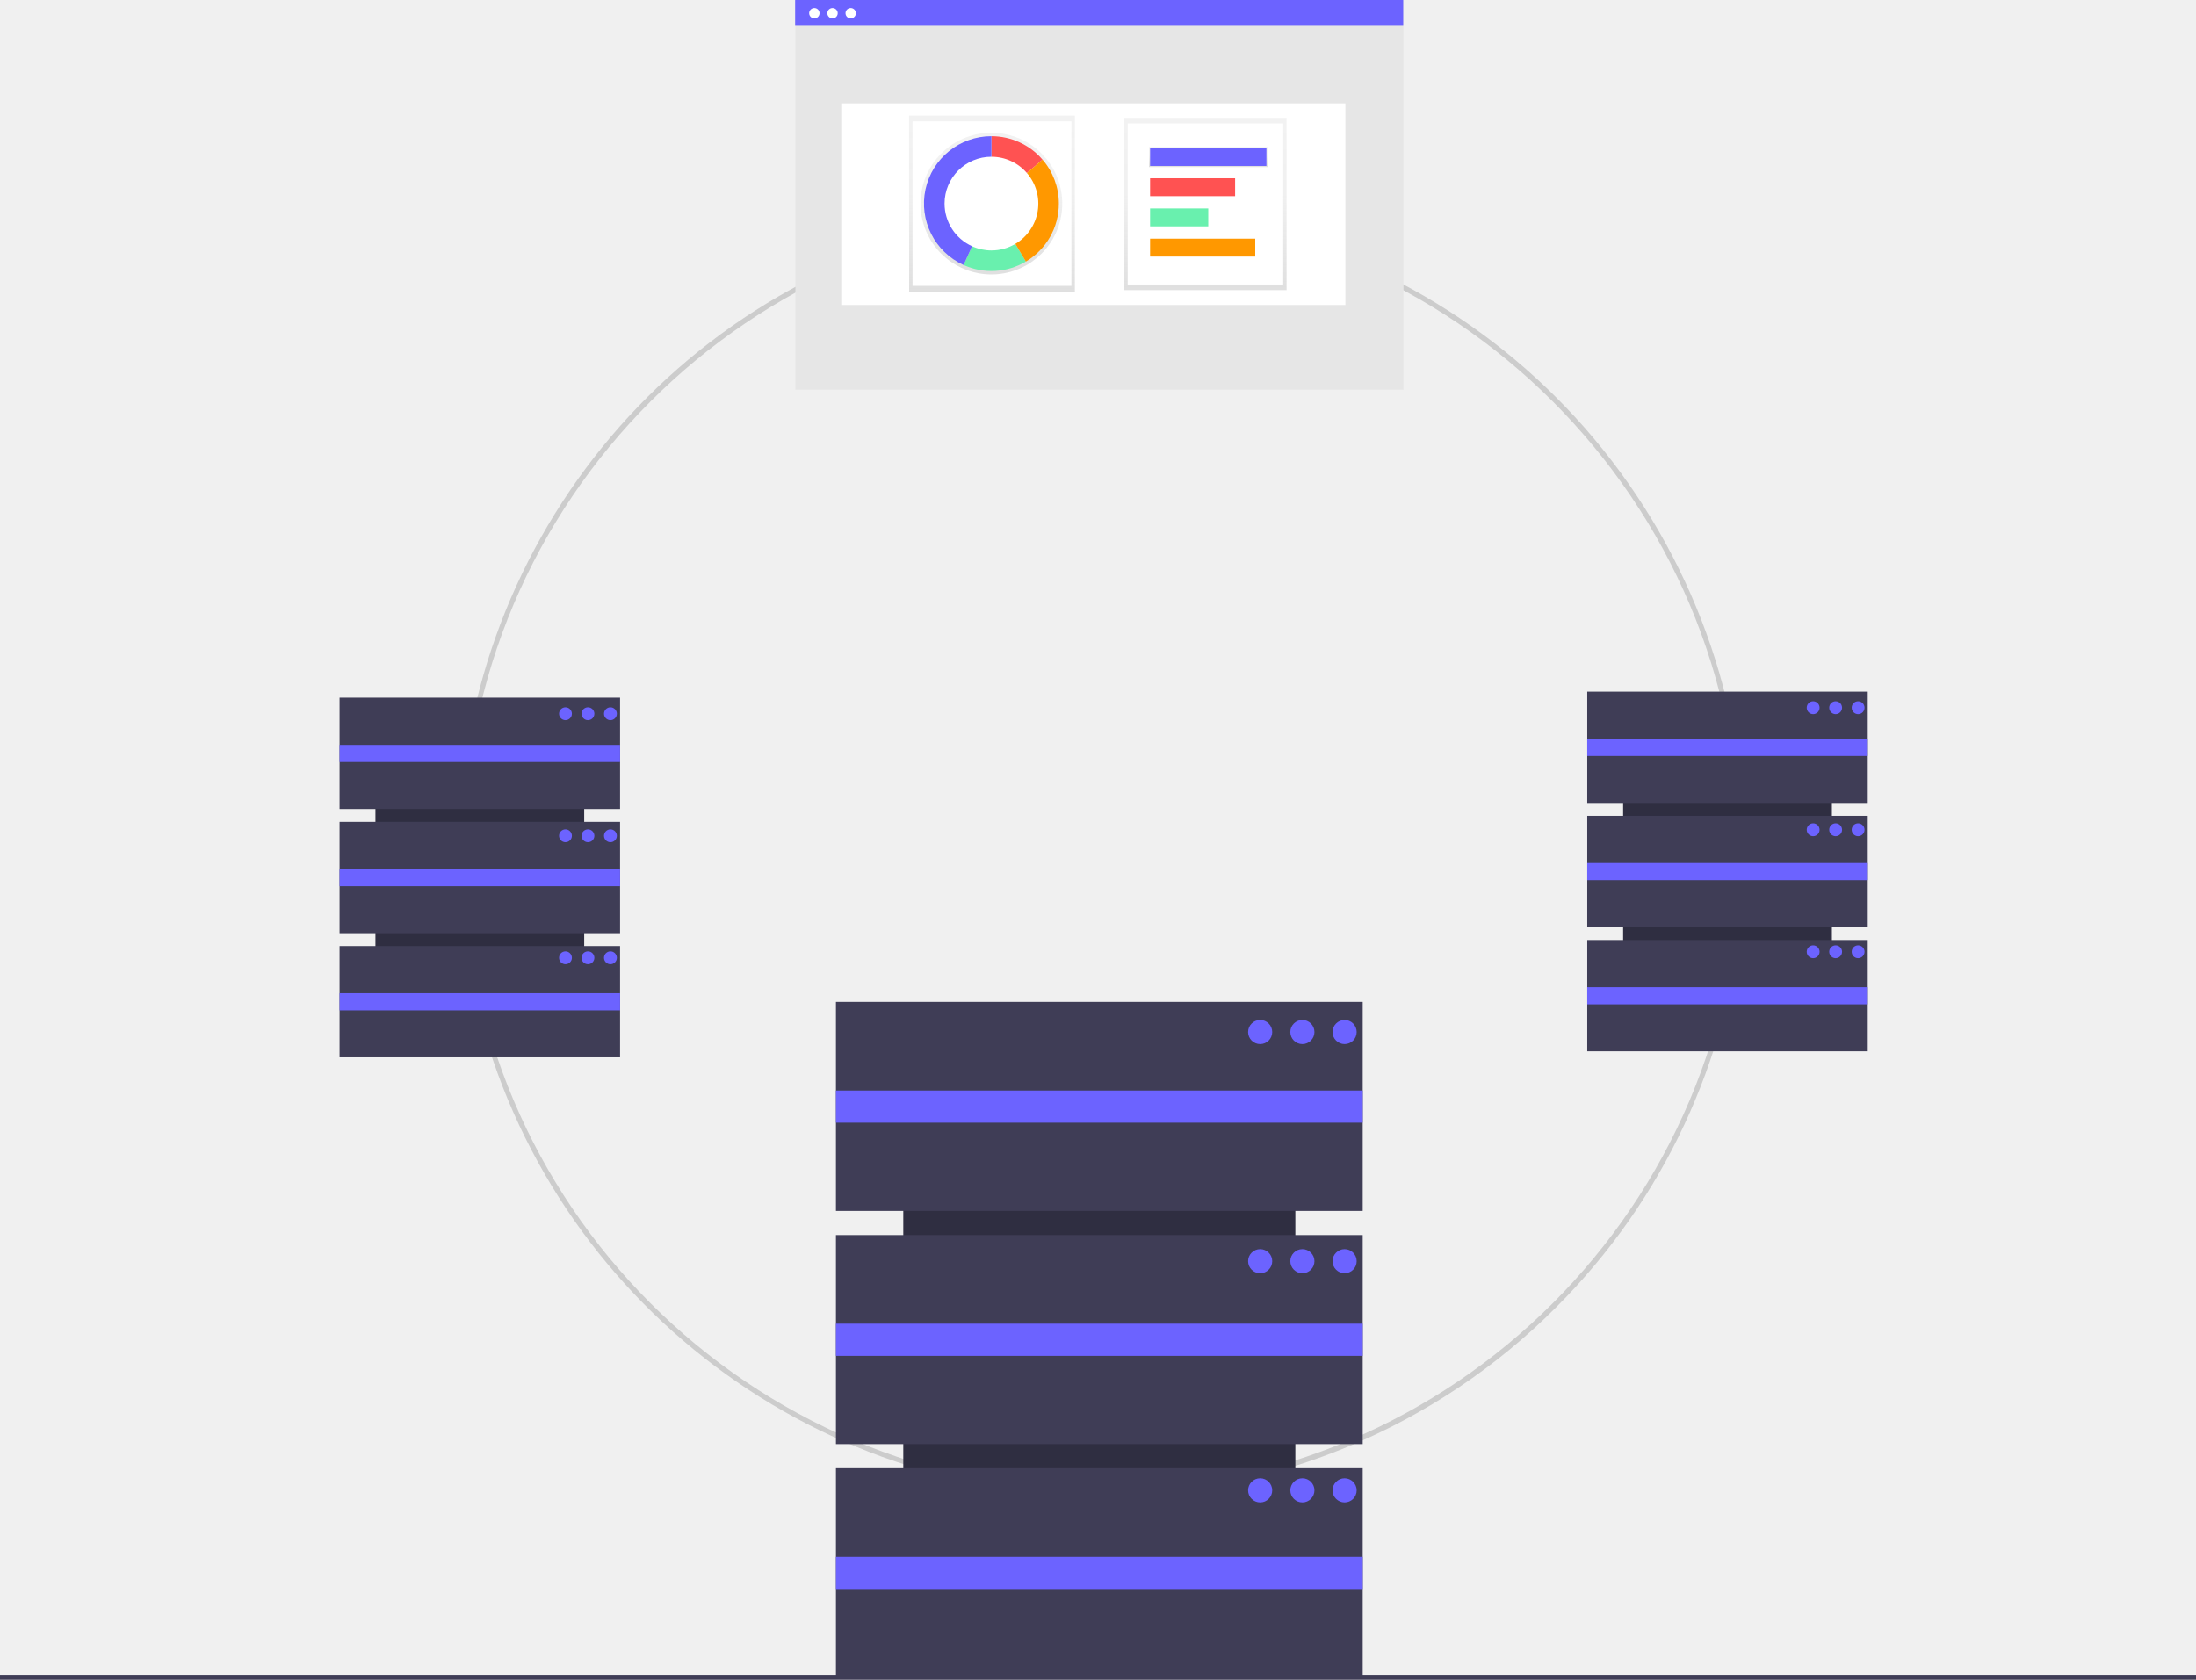
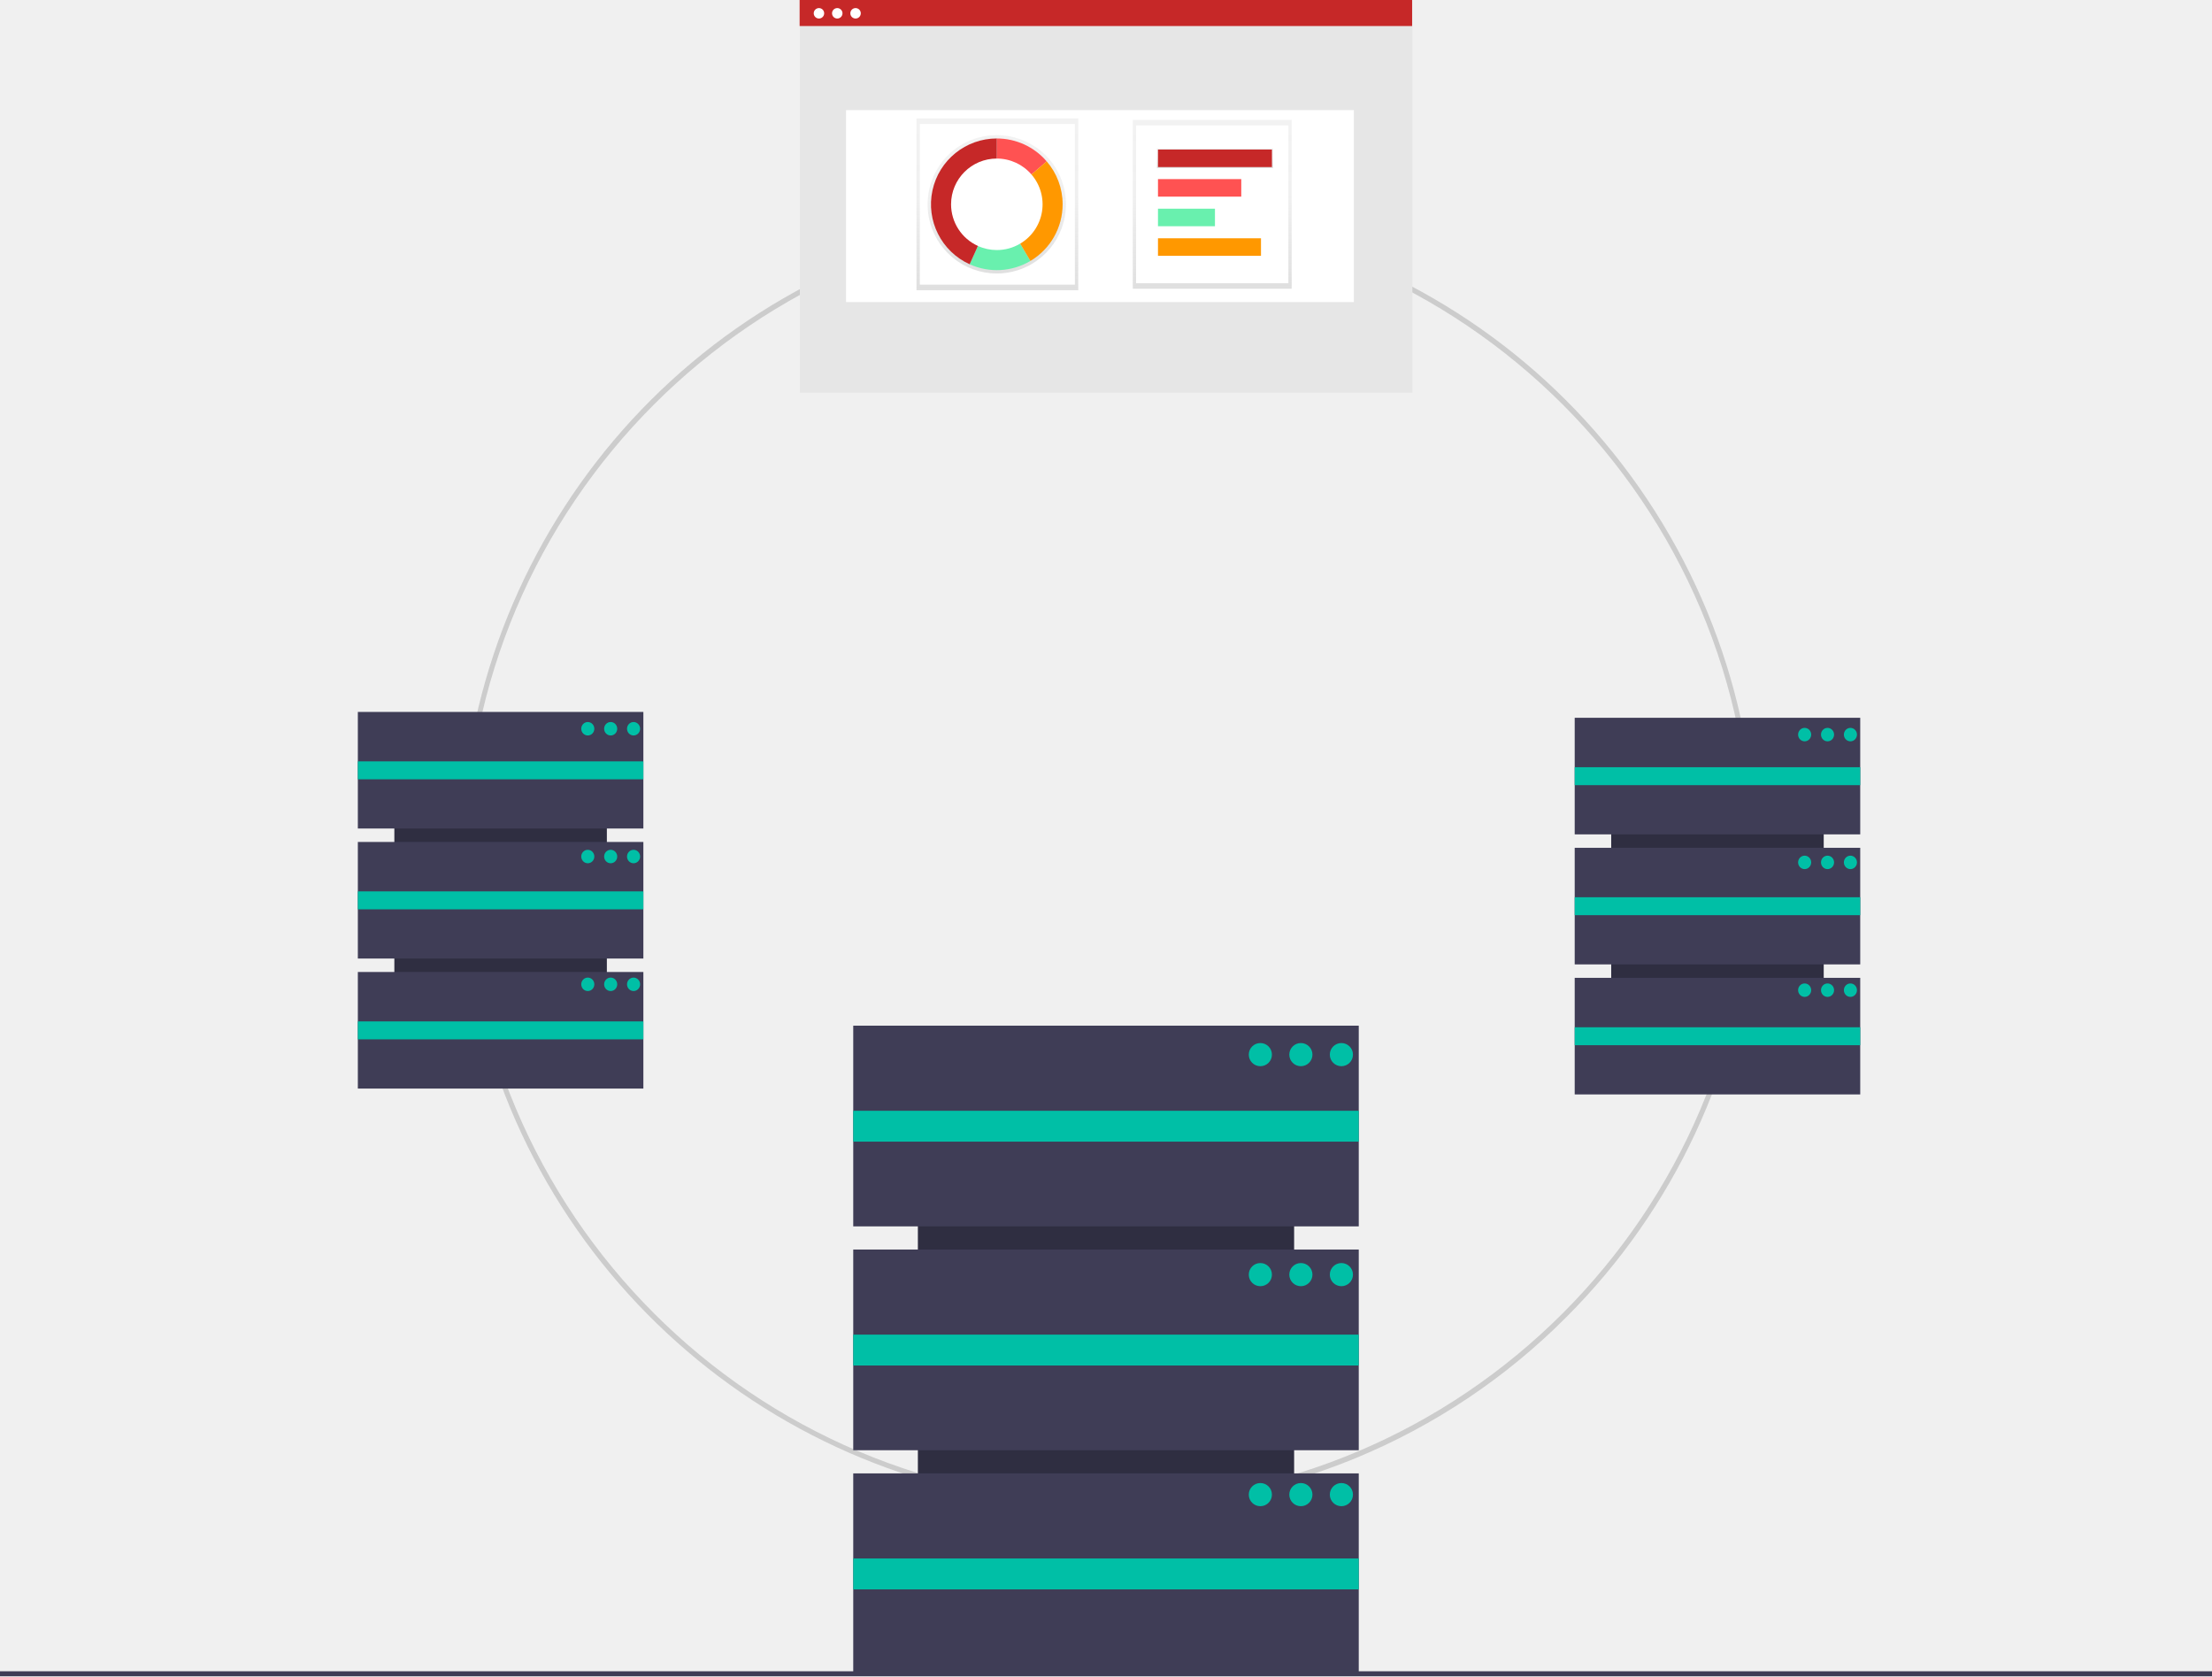
- <svg xmlns="http://www.w3.org/2000/svg" xmlns:xlink="http://www.w3.org/1999/xlink" data-name="Layer 1" width="888" height="679.394" viewBox="0 0 888 679.394">
+ <svg xmlns="http://www.w3.org/2000/svg" xmlns:xlink="http://www.w3.org/1999/xlink" data-name="Layer 1" width="888" height="672.807" viewBox="0 0 888 672.807">
  <defs>
-     <linearGradient gradientTransform="translate(54.684 -108.597) scale(.46216)" id="d" x1="749.12" y1="475.15" x2="749.12" y2="351.15" xlink:href="#a" />
+     <linearGradient gradientTransform="translate(64.655 -103.039) scale(.44787)" id="d" x1="749.12" y1="475.15" x2="749.12" y2="351.15" xlink:href="#a" />
    <linearGradient id="a" x1="213.62" y1="486" x2="213.62" gradientUnits="userSpaceOnUse">
      <stop offset="0" stop-color="gray" stop-opacity=".25" />
      <stop offset=".54" stop-color="gray" stop-opacity=".12" />
      <stop offset="1" stop-color="gray" stop-opacity=".1" />
    </linearGradient>
-     <linearGradient gradientTransform="translate(126.088 -64.932) scale(.46216)" id="c" x1="595.12" y1="395.68" x2="595.12" y2="241.68" xlink:href="#a" />
-     <linearGradient gradientTransform="translate(130.919 -96.493) scale(.45238)" id="f" x1="790.62" y1="362.68" x2="790.62" y2="344.68" xlink:href="#b" />
+     <linearGradient gradientTransform="translate(133.852 -60.724) scale(.44787)" id="c" x1="595.12" y1="395.68" x2="595.12" y2="241.68" xlink:href="#a" />
+     <linearGradient gradientTransform="translate(139.943 -92.059) scale(.4399)" id="f" x1="790.62" y1="362.68" x2="790.62" y2="344.68" xlink:href="#b" />
    <linearGradient id="b" x1="213.62" y1="486" x2="213.62" gradientUnits="userSpaceOnUse">
      <stop offset="0" stop-color="gray" stop-opacity=".25" />
      <stop offset=".54" stop-color="gray" stop-opacity=".12" />
      <stop offset="1" stop-color="gray" stop-opacity=".1" />
    </linearGradient>
-     <linearGradient gradientTransform="translate(130.919 -96.493) scale(.45238)" id="e" x1="788.12" y1="472.68" x2="788.12" y2="318.68" xlink:href="#b" />
+     <linearGradient gradientTransform="translate(139.943 -92.059) scale(.4399)" id="e" x1="788.12" y1="472.68" x2="788.12" y2="318.68" xlink:href="#b" />
  </defs>
-   <path d="M445.468 604.807a260.064 260.064 0 11183.894-76.17 258.365 258.365 0 01-183.894 76.17zm0-518.129c-142.297 0-258.064 115.768-258.064 258.065S303.17 602.807 445.468 602.807c142.297 0 258.064-115.767 258.064-258.064 0-142.297-115.767-258.065-258.064-258.065z" fill="#ccc" />
-   <path fill="#2f2e41" d="M523.801 411.725v213.01H365.263v-213.01z" />
-   <path fill="#3f3d56" d="M338.028 405.221h213.01v84.554h-213.01zm0 94.31h213.01v84.554h-213.01zm0 94.309h213.01v84.554h-213.01z" />
-   <path fill="#6c63ff" d="M338.028 441.072h213.01v13.008h-213.01zm0 94.31h213.01v13.008h-213.01zm0 94.309h213.01v13.008h-213.01z" />
-   <circle cx="509.574" cy="417.416" r="4.878" fill="#6c63ff" />
-   <circle cx="526.647" cy="417.416" r="4.878" fill="#6c63ff" />
-   <circle cx="543.72" cy="417.416" r="4.878" fill="#6c63ff" />
-   <circle cx="509.574" cy="510.1" r="4.878" fill="#6c63ff" />
-   <circle cx="526.647" cy="510.1" r="4.878" fill="#6c63ff" />
-   <circle cx="543.72" cy="510.1" r="4.878" fill="#6c63ff" />
-   <circle cx="509.574" cy="602.784" r="4.878" fill="#6c63ff" />
-   <circle cx="526.647" cy="602.784" r="4.878" fill="#6c63ff" />
-   <circle cx="543.72" cy="602.784" r="4.878" fill="#6c63ff" />
-   <path fill="#3f3d56" d="M0 677.394h888v2H0z" />
-   <path fill="#e6e6e6" d="M321.643.139h245.884v157.475H321.643z" />
-   <path fill="#fff" d="M340.179 41.799H544.04v81.561H340.179z" />
-   <path fill="#6c63ff" d="M321.538 0h245.884v10.446H321.538z" />
-   <circle cx="329.301" cy="5.341" r="2.097" fill="#fff" />
-   <circle cx="336.65" cy="5.341" r="2.097" fill="#fff" />
-   <circle cx="343.999" cy="5.341" r="2.097" fill="#fff" />
-   <path fill="#2f2e41" d="M236.236 285.654V399.08h-84.42V285.654z" />
-   <path fill="#3f3d56" d="M137.313 282.19h113.426v45.024H137.313zm0 50.22h113.426v45.024H137.313zm0 50.219h113.426v45.024H137.313z" />
-   <path fill="#6c63ff" d="M137.313 301.281h113.426v6.927H137.313zm0 50.219h113.426v6.927H137.313zm0 50.219h113.426v6.927H137.313z" />
-   <circle cx="228.66" cy="288.684" r="2.598" fill="#6c63ff" />
-   <circle cx="237.752" cy="288.684" r="2.598" fill="#6c63ff" />
-   <circle cx="246.843" cy="288.684" r="2.598" fill="#6c63ff" />
-   <circle cx="228.66" cy="338.038" r="2.598" fill="#6c63ff" />
-   <circle cx="237.752" cy="338.038" r="2.598" fill="#6c63ff" />
-   <circle cx="246.843" cy="338.038" r="2.598" fill="#6c63ff" />
-   <circle cx="228.66" cy="387.391" r="2.598" fill="#6c63ff" />
-   <circle cx="237.752" cy="387.391" r="2.598" fill="#6c63ff" />
-   <circle cx="246.843" cy="387.391" r="2.598" fill="#6c63ff" />
-   <path fill="#2f2e41" d="M740.762 283.212v113.426h-84.42V283.212z" />
-   <path fill="#3f3d56" d="M641.839 279.749h113.426v45.024H641.839zm0 50.219h113.426v45.024H641.839zm0 50.219h113.426v45.024H641.839z" />
-   <path fill="#6c63ff" d="M641.839 298.839h113.426v6.927H641.839zm0 50.219h113.426v6.927H641.839zm0 50.219h113.426v6.927H641.839z" />
-   <circle cx="733.186" cy="286.243" r="2.598" fill="#6c63ff" />
-   <circle cx="742.277" cy="286.243" r="2.598" fill="#6c63ff" />
-   <circle cx="751.368" cy="286.243" r="2.598" fill="#6c63ff" />
-   <circle cx="733.186" cy="335.596" r="2.598" fill="#6c63ff" />
-   <circle cx="742.277" cy="335.596" r="2.598" fill="#6c63ff" />
-   <circle cx="751.368" cy="335.596" r="2.598" fill="#6c63ff" />
-   <circle cx="733.186" cy="384.949" r="2.598" fill="#6c63ff" />
-   <circle cx="742.277" cy="384.949" r="2.598" fill="#6c63ff" />
-   <circle cx="751.368" cy="384.949" r="2.598" fill="#6c63ff" />
-   <path fill="url(#c)" d="M367.623 46.764h67.013v71.173h-67.013z" />
-   <path fill="#fff" d="M369.01 49.074h64.24v66.551h-64.24z" />
-   <path d="M422.607 63.656a28.654 28.654 0 106.932 18.694 28.58 28.58 0 00-6.932-18.694zm-11.554 35.803a19.873 19.873 0 119.742-17.1 19.785 19.785 0 01-9.728 17.1z" fill="url(#d)" />
-   <path d="M415.25 69.992l6.308-5.43a27.198 27.198 0 00-20.659-9.48v8.32a18.907 18.907 0 0114.35 6.59z" fill="#ff5252" />
-   <path d="M400.899 101.294a18.828 18.828 0 01-7.82-1.696l-3.434 7.584a27.268 27.268 0 0025.184-1.386l-4.252-7.16a18.828 18.828 0 01-9.678 2.658z" fill="#69f0ae" />
-   <path d="M428.167 82.345a27.152 27.152 0 00-6.61-17.788l-6.308 5.43a18.916 18.916 0 01-4.672 28.654l4.252 7.16a27.268 27.268 0 0013.338-23.456z" fill="#ff9800" />
-   <path d="M381.95 82.345a18.949 18.949 0 0118.95-18.948v-8.32a27.268 27.268 0 00-11.254 52.105l3.434-7.584a18.949 18.949 0 01-11.129-17.253z" fill="#6c63ff" />
-   <path fill="url(#e)" d="M454.653 47.673h65.596v69.667h-65.596z" />
-   <path fill="#fff" d="M456.01 49.934h62.881v65.143H456.01z" />
-   <path fill="url(#f)" d="M464.606 59.435h47.953v8.143h-47.953z" />
-   <path fill="#6c63ff" d="M465.058 59.887h47.048v7.238h-47.048z" />
-   <path fill="#ff5252" d="M465.058 72.101h34.381v7.238h-34.381z" />
-   <path fill="#69f0ae" d="M465.058 84.316h23.524v7.238h-23.524z" />
-   <path fill="#ff9800" d="M465.058 96.53h42.524v7.238h-42.524z" />
+   <path d="M444.936 604.807a260.064 260.064 0 11183.893-76.17 258.365 258.365 0 01-183.893 76.17zm0-518.129c-142.297 0-258.065 115.768-258.065 258.065S302.64 602.807 444.936 602.807 703 487.04 703 344.743c0-142.297-115.768-258.065-258.064-258.065z" fill="#ccc" />
+   <path fill="#2f2e41" d="M519.521 417.876v202.938H368.479V417.876z" />
+   <path fill="#3f3d56" d="M342.531 411.679h202.938v80.556H342.531zm0 89.851h202.938v80.556H342.531zm0 89.85h202.938v80.556H342.531z" />
+   <path fill="#00bfa6" d="M342.531 445.835h202.938v12.393H342.531zm0 89.85h202.938v12.393H342.531zm0 89.851h202.938v12.393H342.531z" />
+   <circle cx="505.966" cy="423.298" r="4.647" fill="#00bfa6" />
+   <circle cx="522.232" cy="423.298" r="4.647" fill="#00bfa6" />
+   <circle cx="538.498" cy="423.298" r="4.647" fill="#00bfa6" />
+   <circle cx="505.966" cy="511.599" r="4.647" fill="#00bfa6" />
+   <circle cx="522.232" cy="511.599" r="4.647" fill="#00bfa6" />
+   <circle cx="538.498" cy="511.599" r="4.647" fill="#00bfa6" />
+   <circle cx="505.966" cy="599.9" r="4.647" fill="#00bfa6" />
+   <circle cx="522.232" cy="599.9" r="4.647" fill="#00bfa6" />
+   <circle cx="538.498" cy="599.9" r="4.647" fill="#00bfa6" />
+   <path fill="#3f3d56" d="M0 670.807h888v2H0z" />
+   <path fill="#e6e6e6" d="M321.111.139h245.884v157.475H321.111z" />
+   <path fill="#fff" d="M339.647 44.195h203.861v77.035H339.647z" />
+   <path fill="#c62828" d="M321.006 0H566.89v10.446H321.006z" />
+   <circle cx="328.768" cy="5.341" r="2.097" fill="#fff" />
+   <circle cx="336.117" cy="5.341" r="2.097" fill="#fff" />
+   <circle cx="343.466" cy="5.341" r="2.097" fill="#fff" />
+   <path fill="url(#c)" d="M367.919 47.518h64.941v68.972h-64.941z" />
+   <path fill="#fff" d="M369.262 49.757h62.254v64.494h-62.254z" />
+   <path d="M421.202 63.888a27.768 27.768 0 106.718 18.116 27.696 27.696 0 00-6.718-18.116zm-11.197 34.696a19.259 19.259 0 119.441-16.571 19.173 19.173 0 01-9.427 16.571z" fill="url(#d)" />
+   <path d="M414.072 70.028l6.113-5.263a26.357 26.357 0 00-20.02-9.185v8.061a18.322 18.322 0 0113.907 6.387z" fill="#ff5252" />
+   <path d="M400.165 100.362a18.246 18.246 0 01-7.578-1.643l-3.327 7.35a26.424 26.424 0 0024.404-1.344l-4.12-6.938a18.246 18.246 0 01-9.379 2.575z" fill="#69f0ae" />
+   <path d="M426.59 82a26.312 26.312 0 00-6.405-17.24l-6.113 5.263a18.331 18.331 0 01-4.528 27.769l4.12 6.937A26.424 26.424 0 00426.59 82z" fill="#ff9800" />
+   <path d="M381.803 82a18.363 18.363 0 0118.362-18.363v-8.062a26.424 26.424 0 00-10.905 50.493l3.327-7.35A18.363 18.363 0 01381.803 82z" fill="#c62828" />
+   <path fill="url(#e)" d="M454.75 48.131h63.787v67.746H454.75z" />
+   <path fill="#fff" d="M456.07 50.331h61.147v63.347H456.07z" />
+   <path fill="url(#f)" d="M464.428 59.569h46.63v7.918h-46.63z" />
+   <path fill="#c62828" d="M464.868 60.009h45.75v7.039h-45.75z" />
+   <path fill="#ff5252" d="M464.868 71.886h33.433v7.039h-33.433z" />
+   <path fill="#69f0ae" d="M464.868 83.764h22.875v7.039h-22.875z" />
+   <path fill="#ff9800" d="M464.868 95.641h41.351v7.039h-41.351z" />
+   <path fill="#2f2e41" d="M243.622 289.351v117.876h-85.311V289.351z" />
+   <path fill="#3f3d56" d="M143.655 285.752h114.623v46.791H143.655zm0 52.189h114.623v46.791H143.655zm0 52.19h114.623v46.791H143.655z" />
+   <path fill="#00bfa6" d="M143.655 305.591h114.623v7.199H143.655zm0 52.19h114.623v7.199H143.655zm0 52.189h114.623v7.199H143.655z" />
+   <ellipse cx="235.966" cy="292.5" rx="2.625" ry="2.699" fill="#00bfa6" />
+   <ellipse cx="245.153" cy="292.5" rx="2.625" ry="2.699" fill="#00bfa6" />
+   <ellipse cx="254.341" cy="292.5" rx="2.625" ry="2.699" fill="#00bfa6" />
+   <ellipse cx="235.966" cy="343.79" rx="2.625" ry="2.699" fill="#00bfa6" />
+   <ellipse cx="245.153" cy="343.79" rx="2.625" ry="2.699" fill="#00bfa6" />
+   <ellipse cx="254.341" cy="343.79" rx="2.625" ry="2.699" fill="#00bfa6" />
+   <ellipse cx="235.966" cy="395.08" rx="2.625" ry="2.699" fill="#00bfa6" />
+   <ellipse cx="245.153" cy="395.08" rx="2.625" ry="2.699" fill="#00bfa6" />
+   <ellipse cx="254.341" cy="395.08" rx="2.625" ry="2.699" fill="#00bfa6" />
+   <path fill="#2f2e41" d="M732.126 291.701v117.876h-85.311V291.701z" />
+   <path fill="#3f3d56" d="M632.159 288.101h114.623v46.791H632.159zm0 52.19h114.623v46.791H632.159zm0 52.189h114.623v46.791H632.159z" />
+   <path fill="#00bfa6" d="M632.159 307.941h114.623v7.199H632.159zm0 52.189h114.623v7.199H632.159zm0 52.19h114.623v7.199H632.159z" />
+   <ellipse cx="724.47" cy="294.85" rx="2.625" ry="2.699" fill="#00bfa6" />
+   <ellipse cx="733.657" cy="294.85" rx="2.625" ry="2.699" fill="#00bfa6" />
+   <ellipse cx="742.845" cy="294.85" rx="2.625" ry="2.699" fill="#00bfa6" />
+   <ellipse cx="724.47" cy="346.14" rx="2.625" ry="2.699" fill="#00bfa6" />
+   <ellipse cx="733.657" cy="346.14" rx="2.625" ry="2.699" fill="#00bfa6" />
+   <ellipse cx="742.845" cy="346.14" rx="2.625" ry="2.699" fill="#00bfa6" />
+   <ellipse cx="724.47" cy="397.429" rx="2.625" ry="2.699" fill="#00bfa6" />
+   <ellipse cx="733.657" cy="397.429" rx="2.625" ry="2.699" fill="#00bfa6" />
+   <ellipse cx="742.845" cy="397.429" rx="2.625" ry="2.699" fill="#00bfa6" />
</svg>
